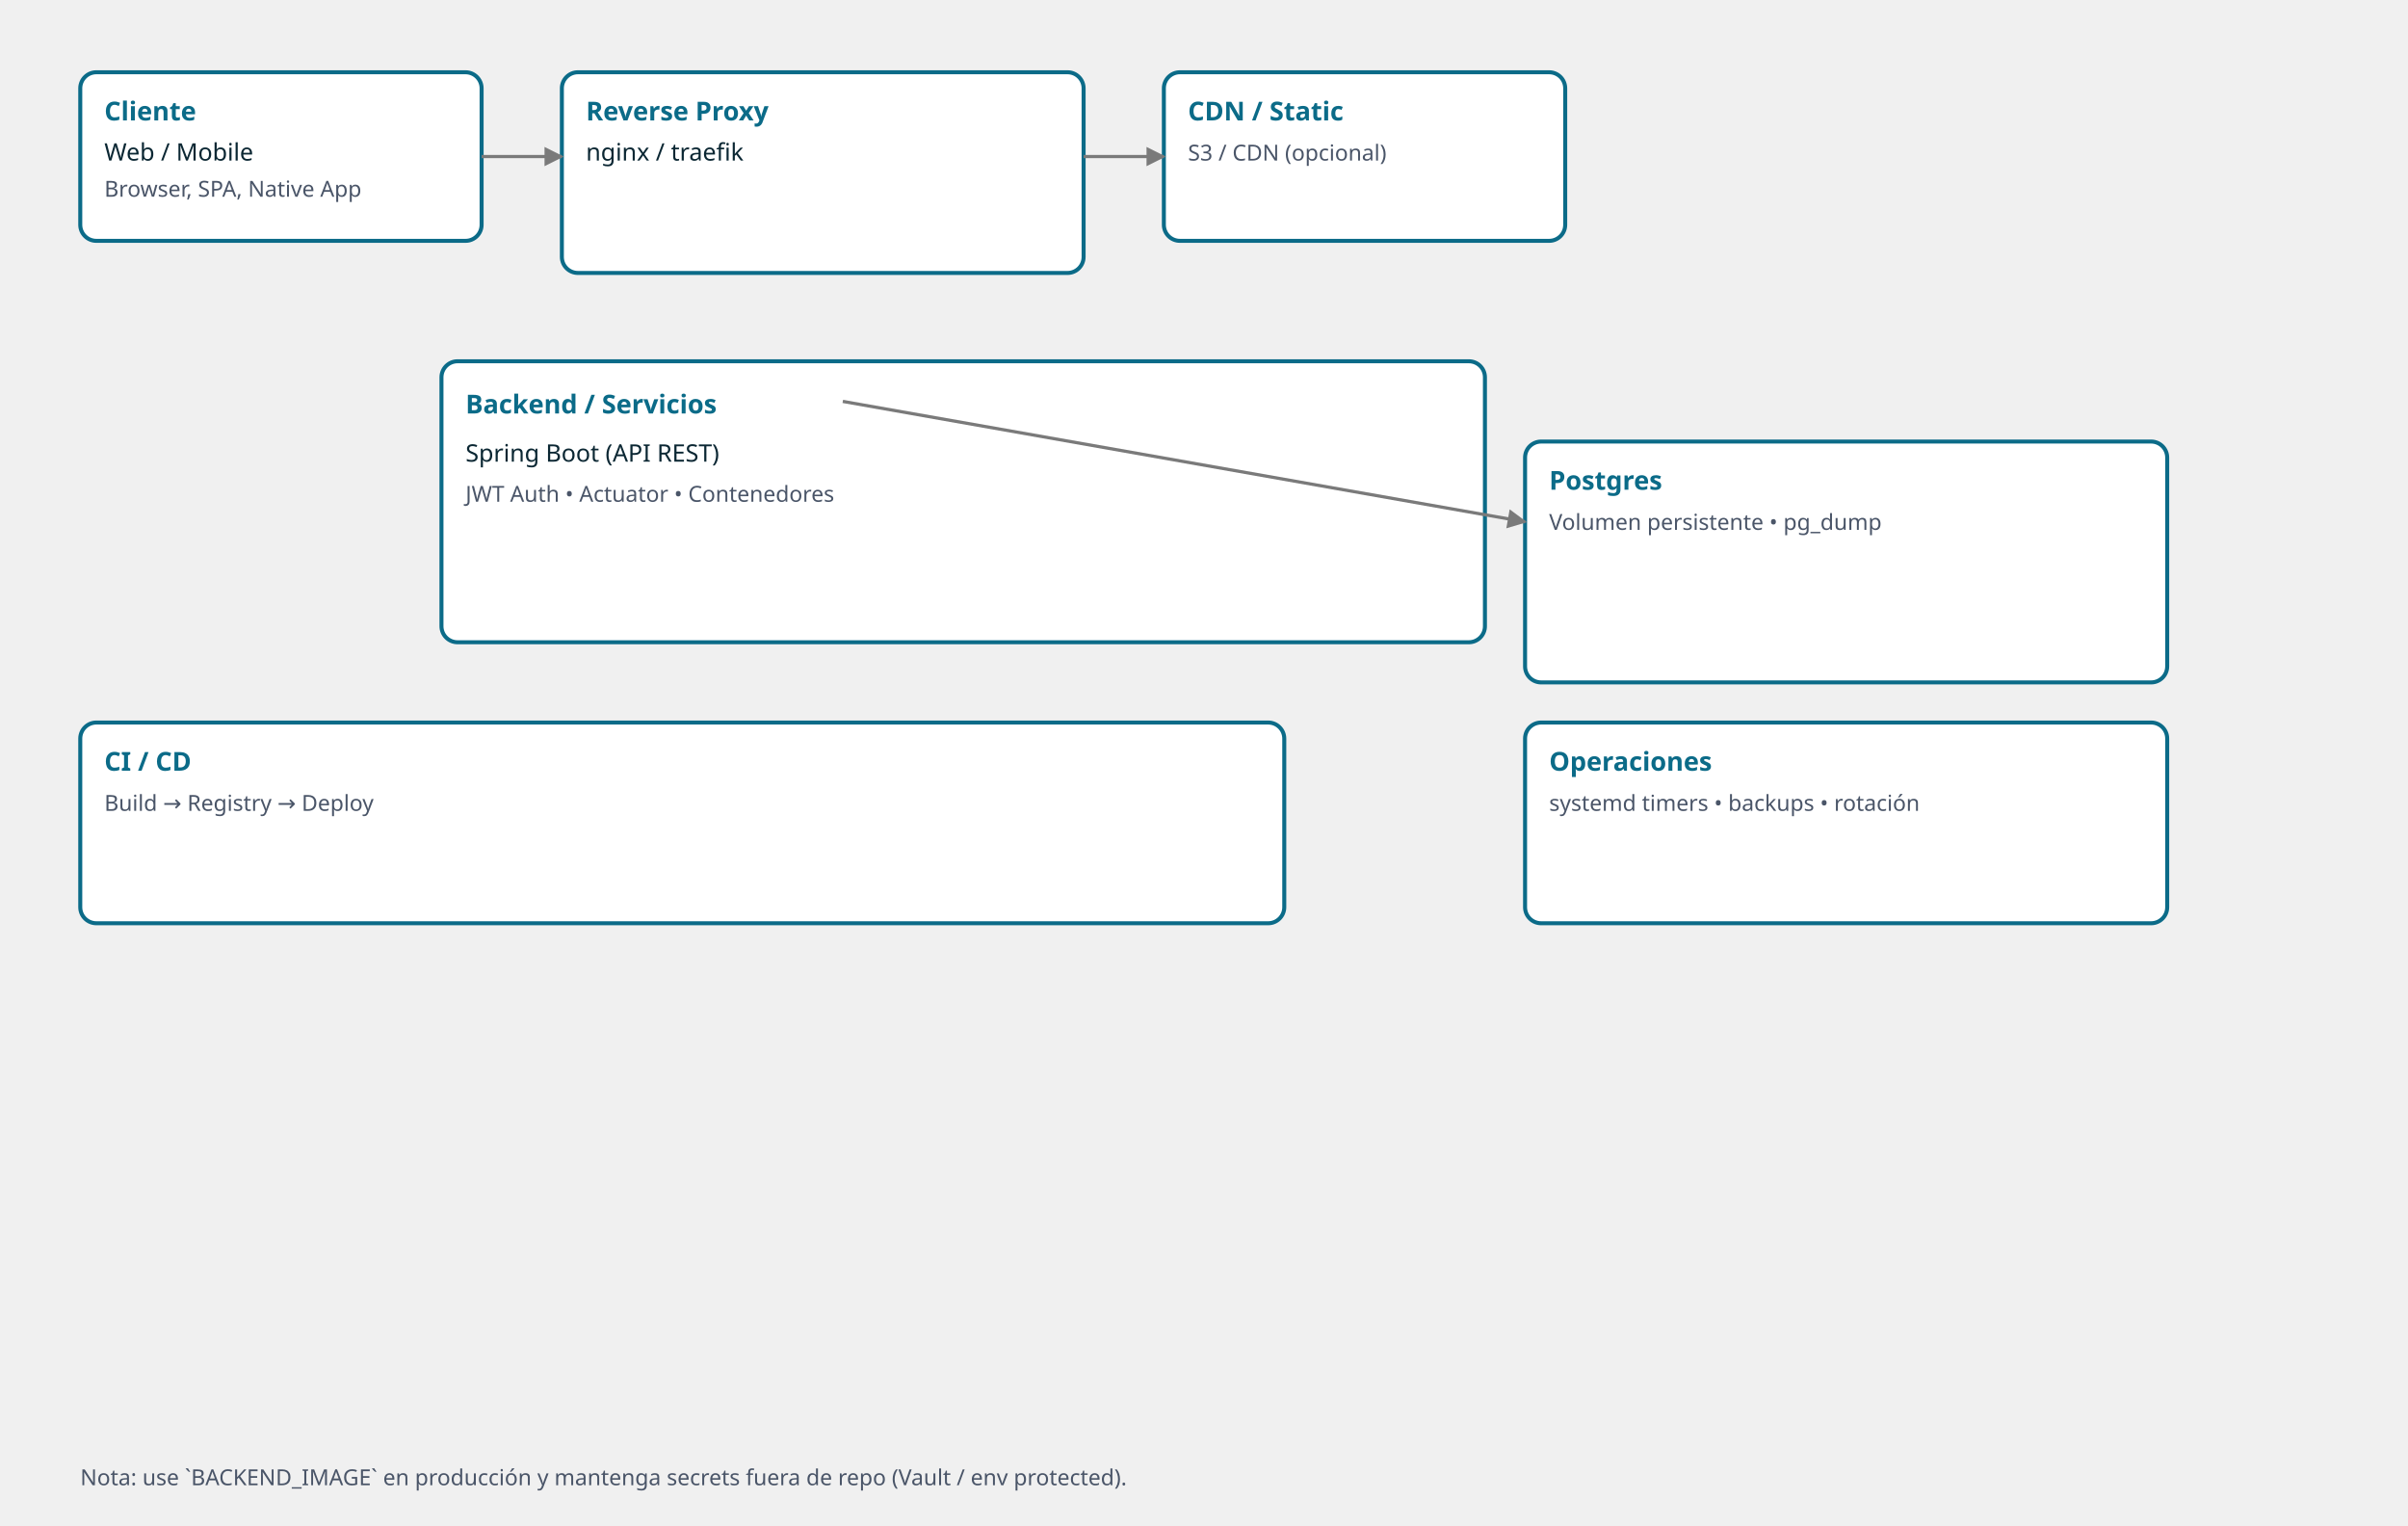
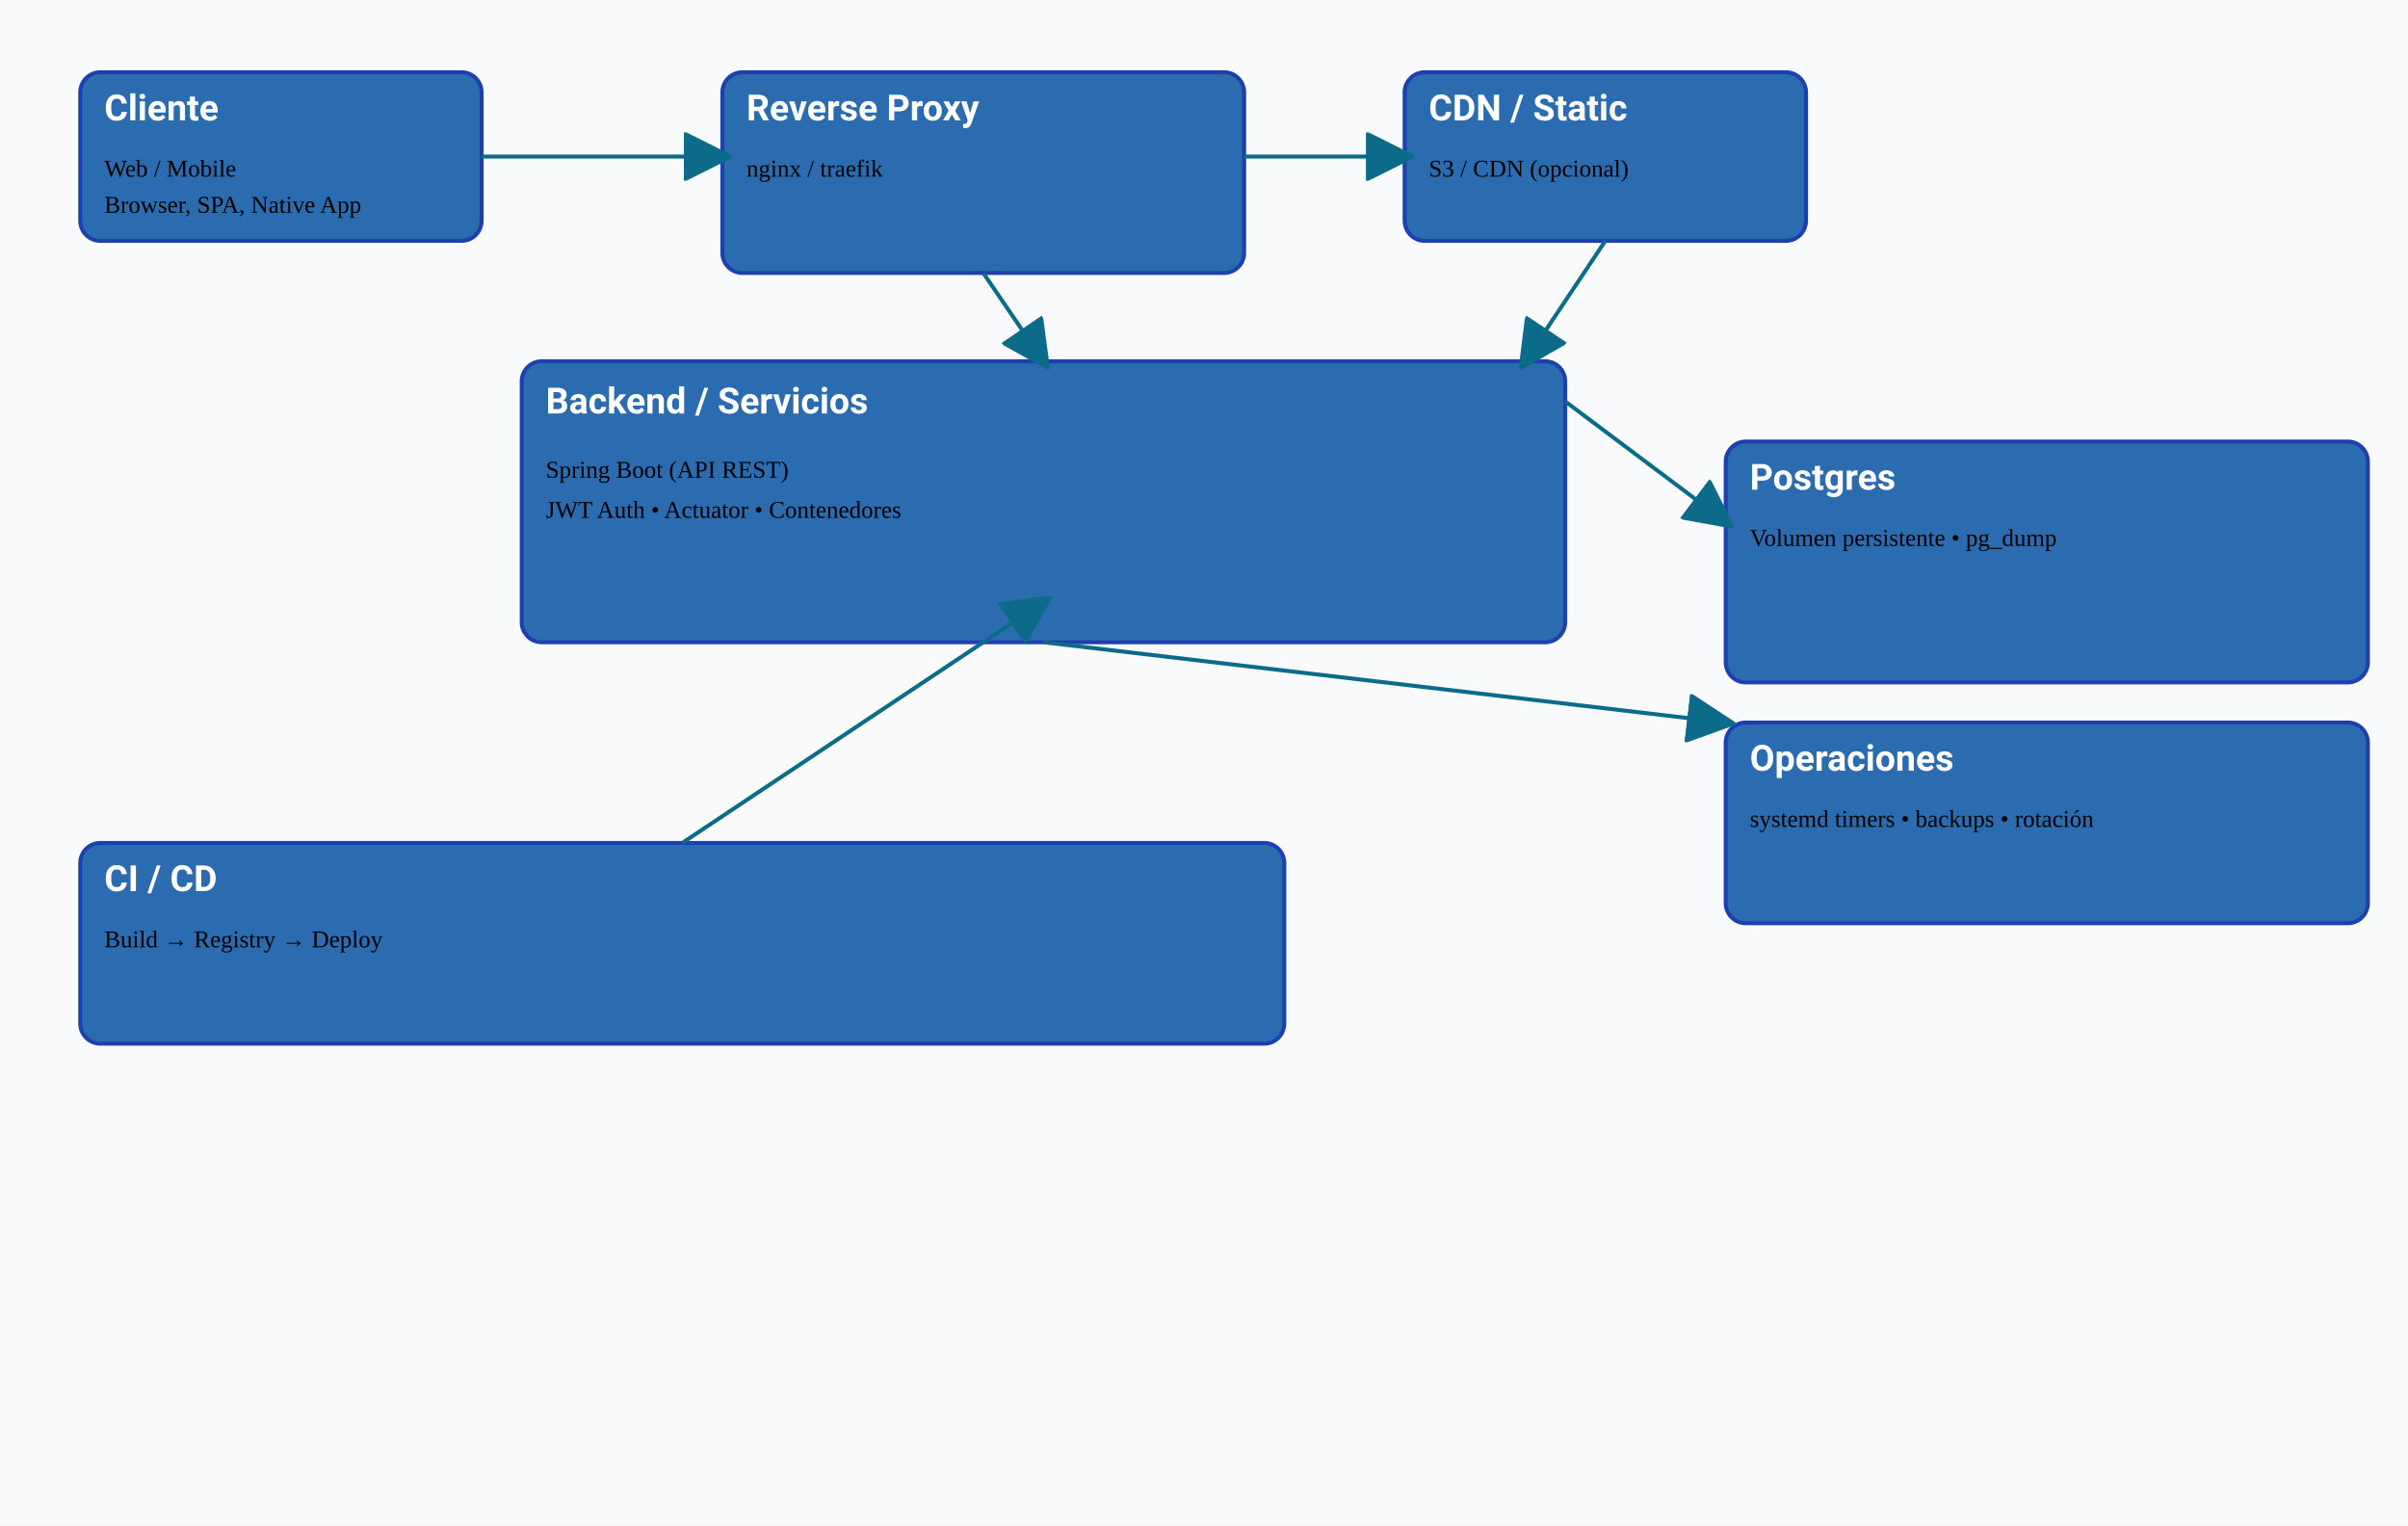
<svg xmlns="http://www.w3.org/2000/svg" width="1200" height="760" viewBox="0 0 1200 760" role="img" aria-label="Arquitectura del sistema - Cliente, Reverse Proxy, Backend, Postgres, Backups y CI/CD">
  <style>
-     .box { fill:#ffffff; stroke:#0b6b88; stroke-width:2px; rx:8px }
-     .title { font: bold 13px/1.1 sans-serif; fill:#0b6b88 }
-     .text { font: 12px/1.1 sans-serif; fill:#0b2733 }
-     .small { font: 11px sans-serif; fill:#4a5568 }
-     .arrow { stroke:#7a7a7a; stroke-width:1.6; marker-end: url(#arrow); }
+   .title { font: bold 18px 'Segoe UI', Roboto, Arial, sans-serif; fill:#ffffff }
+     .label { font: 14px 'Segoe UI', Roboto, Arial, sans-serif; fill:#fff }
+   .box { rx:10; ry:10; fill:#2b6cb0; stroke:#1e40af; stroke-width:2 }
+   .box-soft { rx:10; ry:10; fill:#7fb3d5; stroke:#1e40af; stroke-width:2 }
+   .center { fill:#ffffff; font: 16px 'Segoe UI', Roboto, Arial, sans-serif; font-weight:700 }
+   .line { stroke:#94a3b8; stroke-width:2 }
+   .arrow { stroke:#0b6b88; stroke-width:2 }
+   .muted { font:12px 'Segoe UI', Roboto, Arial, sans-serif; fill:#000000 }
  </style>
  <defs>
-     <marker id="arrow" viewBox="0 0 10 10" refX="9" refY="5" markerWidth="6" markerHeight="6" orient="auto-start-reverse">
-       <path d="M 0 0 L 10 5 L 0 10 z" fill="#7a7a7a" />
+     <marker id="arrow" viewBox="0 0 10 10" refX="8" refY="5" markerWidth="12" markerHeight="12" markerUnits="strokeWidth" orient="auto">
+       <path d="M 0 0 L 10 5 L 0 10 z" fill="#0b6b88" stroke="#0b6b88" stroke-width="0.5" />
    </marker>
  </defs>
+   <rect width="100%" height="100%" fill="#f8fafc" />
  <g transform="translate(40,36)">
    <rect class="box" x="0" y="0" width="200" height="84" />
    <text class="title" x="12" y="24">Cliente</text>
-     <text class="text" x="12" y="44">Web / Mobile</text>
-     <text class="small" x="12" y="62">Browser, SPA, Native App</text>
+     <text class="text" x="12" y="52">Web / Mobile</text>
+     <text class="small" x="12" y="70">Browser, SPA, Native App</text>
  </g>
-   <g transform="translate(280,36)">
+   <g transform="translate(360,36)">
    <rect class="box" x="0" y="0" width="260" height="100" />
    <text class="title" x="12" y="24">Reverse Proxy</text>
-     <text class="text" x="12" y="44">nginx / traefik</text>
+     <text class="text" x="12" y="52">nginx / traefik</text>
  </g>
-   <g transform="translate(580,36)">
+   <g transform="translate(700,36)">
    <rect class="box" x="0" y="0" width="200" height="84" />
    <text class="title" x="12" y="24">CDN / Static</text>
-     <text class="small" x="12" y="44">S3 / CDN (opcional)</text>
+     <text class="small" x="12" y="52">S3 / CDN (opcional)</text>
  </g>
-   <g transform="translate(220,180)">
+   <g transform="translate(260,180)">
    <rect class="box" x="0" y="0" width="520" height="140" />
    <text class="title" x="12" y="26">Backend / Servicios</text>
-     <text class="text" x="12" y="50">Spring Boot (API REST)</text>
-     <text class="small" x="12" y="70">JWT Auth • Actuator • Contenedores</text>
+     <text class="text" x="12" y="58">Spring Boot (API REST)</text>
+     <text class="small" x="12" y="78">JWT Auth • Actuator • Contenedores</text>
  </g>
-   <g transform="translate(760,220)">
+   <g transform="translate(860,220)">
    <rect class="box" x="0" y="0" width="320" height="120" />
    <text class="title" x="12" y="24">Postgres</text>
-     <text class="small" x="12" y="44">Volumen persistente • pg_dump</text>
+     <text class="small" x="12" y="52">Volumen persistente • pg_dump</text>
  </g>
-   <g transform="translate(760,360)">
+   <g transform="translate(860,360)">
    <rect class="box" x="0" y="0" width="320" height="100" />
    <text class="title" x="12" y="24">Operaciones</text>
-     <text class="small" x="12" y="44">systemd timers • backups • rotación</text>
+     <text class="small" x="12" y="52">systemd timers • backups • rotación</text>
  </g>
-   <g transform="translate(40,360)">
+   <g transform="translate(40,420)">
    <rect class="box" x="0" y="0" width="600" height="100" />
    <text class="title" x="12" y="24">CI / CD</text>
-     <text class="small" x="12" y="44">Build → Registry → Deploy</text>
+     <text class="small" x="12" y="52">Build → Registry → Deploy</text>
  </g>
-   <line class="arrow" x1="240" y1="78" x2="280" y2="78" />
-   <line class="arrow" x1="540" y1="78" x2="580" y2="78" />
-   <line class="arrow" x1="420" y1="200" x2="760" y2="260" />
-   <text class="small" x="40" y="740">Nota: use `BACKEND_IMAGE` en producción y mantenga secrets fuera de repo (Vault / env protected).</text>
+   <line class="arrow" x1="240" y1="78" x2="360" y2="78" marker-end="url(#arrow)" />
+   <line class="arrow" x1="620" y1="78" x2="700" y2="78" marker-end="url(#arrow)" />
+   <line class="arrow" x1="780" y1="200" x2="860" y2="260" marker-end="url(#arrow)" />
+   <line class="arrow" x1="490" y1="136" x2="520" y2="180" marker-end="url(#arrow)" />
+   <line class="arrow" x1="800" y1="120" x2="760" y2="180" marker-end="url(#arrow)" />
+   <line class="arrow" x1="520" y1="320" x2="860" y2="360" marker-end="url(#arrow)" />
+   <line class="arrow" x1="340" y1="420" x2="520" y2="300" marker-end="url(#arrow)" />
</svg>
